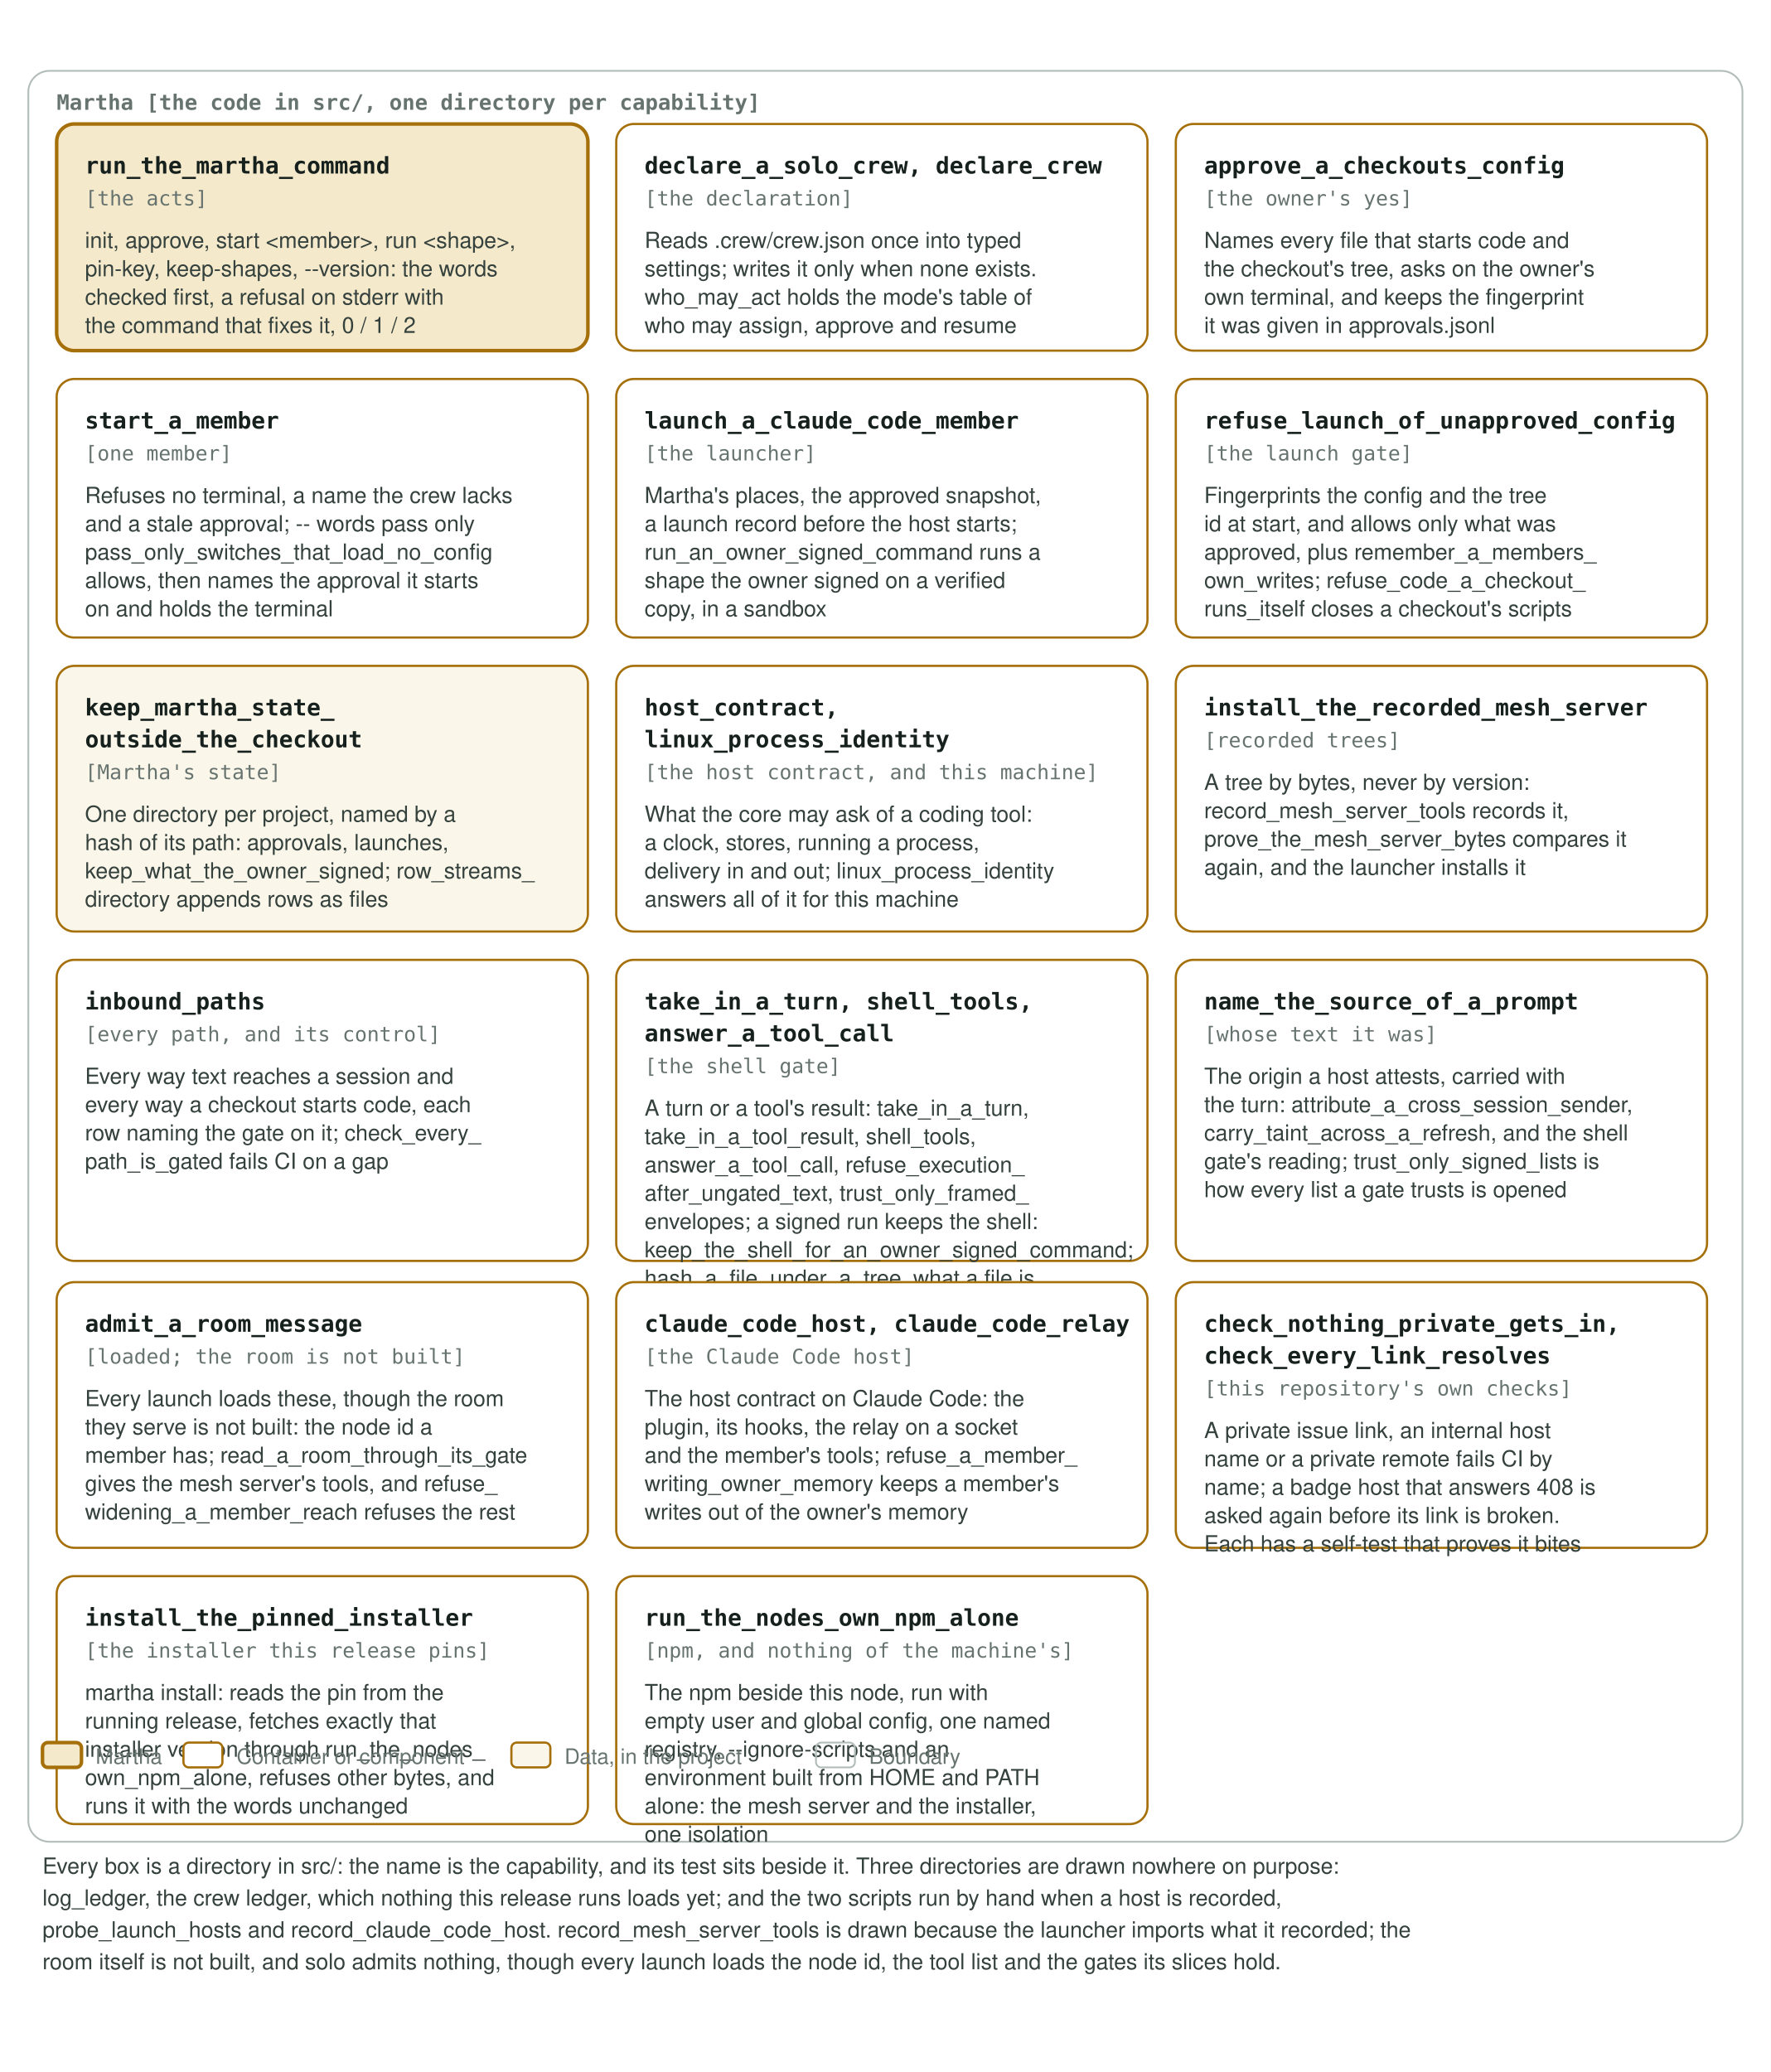
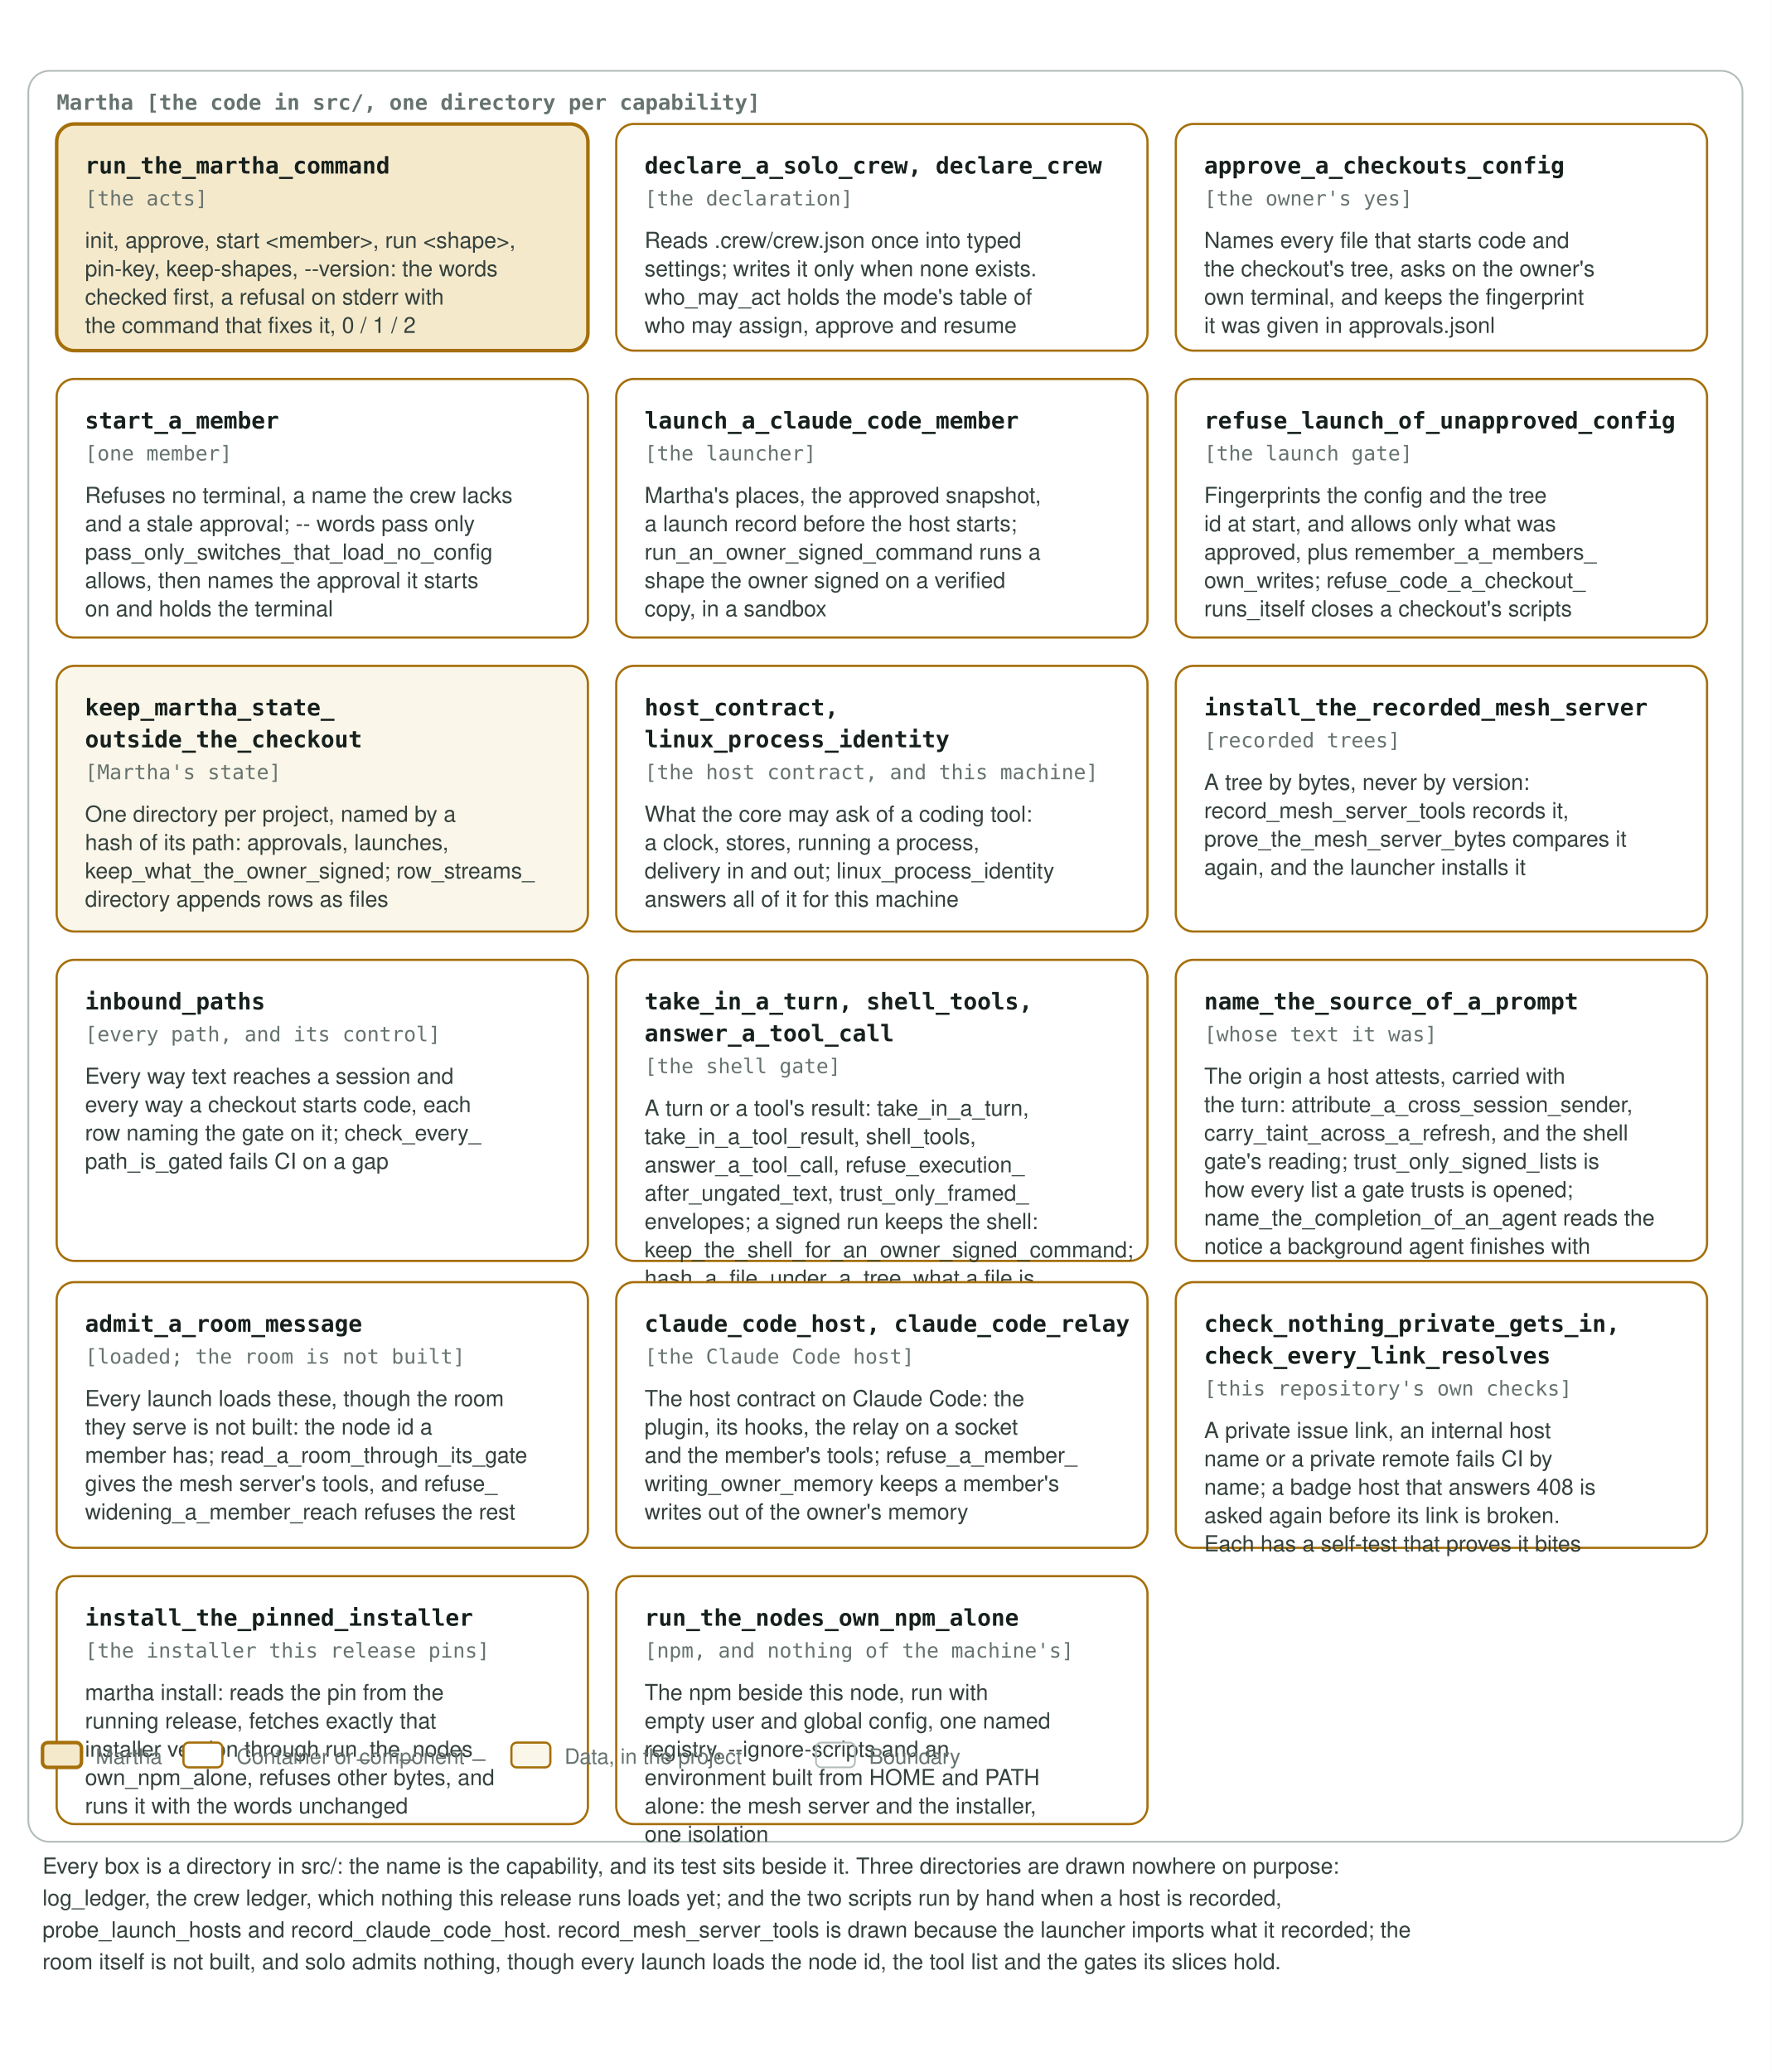
<svg xmlns="http://www.w3.org/2000/svg" viewBox="0 0 1000 1170" role="img" aria-label="Martha components">
  <style>
.t-name { font-family: "Atkinson Hyperlegible", "Segoe UI", system-ui, -apple-system, Helvetica, Arial, sans-serif; font-size: 15px; font-weight: 700; }
.t-desc { font-family: "Atkinson Hyperlegible", "Segoe UI", system-ui, -apple-system, Helvetica, Arial, sans-serif; font-size: 12.5px; }
.t-rel { font-family: "Atkinson Hyperlegible", "Segoe UI", system-ui, -apple-system, Helvetica, Arial, sans-serif; font-size: 11.5px; paint-order: stroke; stroke-width: 4px; stroke-linejoin: round; }
.t-code { font-family: "JetBrains Mono", ui-monospace, Menlo, Consolas, monospace; font-size: 13px; font-weight: 600; }
.t-type { font-family: "JetBrains Mono", ui-monospace, Menlo, Consolas, monospace; font-size: 11.5px; }
.t-bound { font-family: "JetBrains Mono", ui-monospace, Menlo, Consolas, monospace; font-size: 12px; font-weight: 600; }
.t-leg { font-family: "Atkinson Hyperlegible", "Segoe UI", system-ui, -apple-system, Helvetica, Arial, sans-serif; font-size: 12px; }
.edge { fill: none; stroke-width: 1.25; }
.edge-team { fill: none; stroke-width: 1.25; stroke-dasharray: 5 4; }
.bg { fill: #FFFFFF; }
.b-sys { fill: #F5E9CC; stroke: #A56F0A; stroke-width: 2; }
.b-per { fill: #E3EBF2; stroke: #3B5B7A; stroke-width: 1.25; }
.b-mac { fill: #E6E4EE; stroke: #5E5A78; stroke-width: 1.25; stroke-dasharray: 5 4; }
.b-ext { fill: #ECEFED; stroke: #8A9791; stroke-width: 1.25; }
.b-cmp { fill: #FFFFFF; stroke: #A56F0A; stroke-width: 1.25; }
.b-dat { fill: #FBF6EA; stroke: #A56F0A; stroke-width: 1.25; }
.b-team { fill: #FFFFFF; stroke: #5E5A78; stroke-width: 1.25; stroke-dasharray: 5 4; }
.b-later { fill: #F3F4F3; stroke: #8A9791; stroke-width: 1.25; stroke-dasharray: 5 4; }
.bound { fill: none; stroke: #B3BDB8; stroke-width: 1; }
.head { fill: #3B5B7A; }
.t-name, .t-code { fill: #16201D; }
.t-type, .t-bound, .t-leg { fill: #66736E; }
.t-desc { fill: #34413C; }
.t-rel { fill: #66736E; stroke: #FFFFFF; }
.edge, .edge-team { stroke: #8A9791; }
.arrowhead { fill: #8A9791; }
@media (prefers-color-scheme: dark) {
.bg { fill: #171F1C; }
.b-sys { fill: #3A2E13; stroke: #E3AA3C; }
.b-per { fill: #1D2A36; stroke: #8EB4D8; }
.b-mac { fill: #26243A; stroke: #A9A4C8; }
.b-ext { fill: #1C2421; stroke: #7D8B85; }
.b-cmp { fill: #171F1C; stroke: #E3AA3C; }
.b-dat { fill: #2A2414; stroke: #E3AA3C; }
.b-team { fill: #171F1C; stroke: #A9A4C8; }
.b-later { fill: #1C2421; stroke: #7D8B85; }
.bound { stroke: #4A5752; }
.head { fill: #8EB4D8; }
.t-name, .t-code { fill: #E6ECE9; }
.t-type, .t-bound, .t-leg { fill: #93A09A; }
.t-desc { fill: #C3CDC8; }
.t-rel { fill: #93A09A; stroke: #171F1C; }
.edge, .edge-team { stroke: #7D8B85; }
.arrowhead { fill: #7D8B85; }
}
</style>
  <defs>
    <marker id="a" viewBox="0 0 10 10" refX="9" refY="5" markerWidth="7" markerHeight="7" orient="auto-start-reverse">
      <path class="arrowhead" d="M0 0L10 5L0 10z" />
    </marker>
  </defs>
  <rect class="bg" x="0" y="0" width="1000" height="1170" />
  <rect class="bound" x="16" y="40" width="968" height="1000" rx="12" />
  <text class="t-bound" x="32" y="62">Martha [the code in src/, one directory per capability]</text>
  <rect class="b-sys" x="32" y="70" width="300" height="128" rx="10" />
  <text class="t-code" x="48" y="98">run_the_martha_command</text>
  <text class="t-type" x="48" y="116">[the acts]</text>
  <text class="t-desc" x="48" y="140">init, approve, start &lt;member&gt;, run &lt;shape&gt;,</text>
  <text class="t-desc" x="48" y="156">pin-key, keep-shapes, --version: the words</text>
  <text class="t-desc" x="48" y="172">checked first, a refusal on stderr with</text>
  <text class="t-desc" x="48" y="188">the command that fixes it, 0 / 1 / 2</text>
  <rect class="b-cmp" x="348" y="70" width="300" height="128" rx="10" />
  <text class="t-code" x="364" y="98">declare_a_solo_crew, declare_crew</text>
  <text class="t-type" x="364" y="116">[the declaration]</text>
  <text class="t-desc" x="364" y="140">Reads .crew/crew.json once into typed</text>
  <text class="t-desc" x="364" y="156">settings; writes it only when none exists.</text>
  <text class="t-desc" x="364" y="172">who_may_act holds the mode's table of</text>
  <text class="t-desc" x="364" y="188">who may assign, approve and resume</text>
  <rect class="b-cmp" x="664" y="70" width="300" height="128" rx="10" />
  <text class="t-code" x="680" y="98">approve_a_checkouts_config</text>
  <text class="t-type" x="680" y="116">[the owner's yes]</text>
  <text class="t-desc" x="680" y="140">Names every file that starts code and</text>
  <text class="t-desc" x="680" y="156">the checkout's tree, asks on the owner's</text>
  <text class="t-desc" x="680" y="172">own terminal, and keeps the fingerprint</text>
  <text class="t-desc" x="680" y="188">it was given in approvals.jsonl</text>
  <rect class="b-cmp" x="32" y="214" width="300" height="146" rx="10" />
  <text class="t-code" x="48" y="242">start_a_member</text>
  <text class="t-type" x="48" y="260">[one member]</text>
  <text class="t-desc" x="48" y="284">Refuses no terminal, a name the crew lacks</text>
  <text class="t-desc" x="48" y="300">and a stale approval; -- words pass only</text>
  <text class="t-desc" x="48" y="316">pass_only_switches_that_load_no_config</text>
  <text class="t-desc" x="48" y="332">allows, then names the approval it starts</text>
  <text class="t-desc" x="48" y="348">on and holds the terminal</text>
  <rect class="b-cmp" x="348" y="214" width="300" height="146" rx="10" />
  <text class="t-code" x="364" y="242">launch_a_claude_code_member</text>
  <text class="t-type" x="364" y="260">[the launcher]</text>
  <text class="t-desc" x="364" y="284">Martha's places, the approved snapshot,</text>
  <text class="t-desc" x="364" y="300">a launch record before the host starts;</text>
  <text class="t-desc" x="364" y="316">run_an_owner_signed_command runs a</text>
  <text class="t-desc" x="364" y="332">shape the owner signed on a verified</text>
  <text class="t-desc" x="364" y="348">copy, in a sandbox</text>
  <rect class="b-cmp" x="664" y="214" width="300" height="146" rx="10" />
  <text class="t-code" x="680" y="242">refuse_launch_of_unapproved_config</text>
  <text class="t-type" x="680" y="260">[the launch gate]</text>
  <text class="t-desc" x="680" y="284">Fingerprints the config and the tree</text>
  <text class="t-desc" x="680" y="300">id at start, and allows only what was</text>
  <text class="t-desc" x="680" y="316">approved, plus remember_a_members_</text>
  <text class="t-desc" x="680" y="332">own_writes; refuse_code_a_checkout_</text>
  <text class="t-desc" x="680" y="348">runs_itself closes a checkout's scripts</text>
  <rect class="b-dat" x="32" y="376" width="300" height="150" rx="10" />
  <text class="t-code" x="48" y="404">keep_martha_state_</text>
  <text class="t-code" x="48" y="422">outside_the_checkout</text>
  <text class="t-type" x="48" y="440">[Martha's state]</text>
  <text class="t-desc" x="48" y="464">One directory per project, named by a</text>
  <text class="t-desc" x="48" y="480">hash of its path: approvals, launches,</text>
  <text class="t-desc" x="48" y="496">keep_what_the_owner_signed; row_streams_</text>
  <text class="t-desc" x="48" y="512">directory appends rows as files</text>
  <rect class="b-cmp" x="348" y="376" width="300" height="150" rx="10" />
  <text class="t-code" x="364" y="404">host_contract,</text>
  <text class="t-code" x="364" y="422">linux_process_identity</text>
  <text class="t-type" x="364" y="440">[the host contract, and this machine]</text>
  <text class="t-desc" x="364" y="464">What the core may ask of a coding tool:</text>
  <text class="t-desc" x="364" y="480">a clock, stores, running a process,</text>
  <text class="t-desc" x="364" y="496">delivery in and out; linux_process_identity</text>
  <text class="t-desc" x="364" y="512">answers all of it for this machine</text>
  <rect class="b-cmp" x="664" y="376" width="300" height="150" rx="10" />
  <text class="t-code" x="680" y="404">install_the_recorded_mesh_server</text>
  <text class="t-type" x="680" y="422">[recorded trees]</text>
  <text class="t-desc" x="680" y="446">A tree by bytes, never by version:</text>
  <text class="t-desc" x="680" y="462">record_mesh_server_tools records it,</text>
  <text class="t-desc" x="680" y="478">prove_the_mesh_server_bytes compares it</text>
  <text class="t-desc" x="680" y="494">again, and the launcher installs it</text>
  <rect class="b-cmp" x="32" y="542" width="300" height="170" rx="10" />
  <text class="t-code" x="48" y="570">inbound_paths</text>
  <text class="t-type" x="48" y="588">[every path, and its control]</text>
  <text class="t-desc" x="48" y="612">Every way text reaches a session and</text>
  <text class="t-desc" x="48" y="628">every way a checkout starts code, each</text>
  <text class="t-desc" x="48" y="644">row naming the gate on it; check_every_</text>
  <text class="t-desc" x="48" y="660">path_is_gated fails CI on a gap</text>
  <rect class="b-cmp" x="348" y="542" width="300" height="170" rx="10" />
  <text class="t-code" x="364" y="570">take_in_a_turn, shell_tools,</text>
  <text class="t-code" x="364" y="588">answer_a_tool_call</text>
  <text class="t-type" x="364" y="606">[the shell gate]</text>
  <text class="t-desc" x="364" y="630">A turn or a tool's result: take_in_a_turn,</text>
  <text class="t-desc" x="364" y="646">take_in_a_tool_result, shell_tools,</text>
  <text class="t-desc" x="364" y="662">answer_a_tool_call, refuse_execution_</text>
  <text class="t-desc" x="364" y="678">after_ungated_text, trust_only_framed_</text>
  <text class="t-desc" x="364" y="694">envelopes; a signed run keeps the shell:</text>
  <text class="t-desc" x="364" y="710">keep_the_shell_for_an_owner_signed_command;</text>
  <text class="t-desc" x="364" y="726">hash_a_file_under_a_tree, what a file is</text>
  <rect class="b-cmp" x="664" y="542" width="300" height="170" rx="10" />
  <text class="t-code" x="680" y="570">name_the_source_of_a_prompt</text>
  <text class="t-type" x="680" y="588">[whose text it was]</text>
  <text class="t-desc" x="680" y="612">The origin a host attests, carried with</text>
  <text class="t-desc" x="680" y="628">the turn: attribute_a_cross_session_sender,</text>
  <text class="t-desc" x="680" y="644">carry_taint_across_a_refresh, and the shell</text>
  <text class="t-desc" x="680" y="660">gate's reading; trust_only_signed_lists is</text>
-   <text class="t-desc" x="680" y="676">how every list a gate trusts is opened</text>
+   <text class="t-desc" x="680" y="676">how every list a gate trusts is opened;</text>
+   <text class="t-desc" x="680" y="692">name_the_completion_of_an_agent reads the</text>
+   <text class="t-desc" x="680" y="708">notice a background agent finishes with</text>
  <rect class="b-cmp" x="32" y="890" width="300" height="140" rx="10" />
  <text class="t-code" x="48" y="918">install_the_pinned_installer</text>
  <text class="t-type" x="48" y="936">[the installer this release pins]</text>
  <text class="t-desc" x="48" y="960">martha install: reads the pin from the</text>
  <text class="t-desc" x="48" y="976">running release, fetches exactly that</text>
  <text class="t-desc" x="48" y="992">installer version through run_the_nodes_</text>
  <text class="t-desc" x="48" y="1008">own_npm_alone, refuses other bytes, and</text>
  <text class="t-desc" x="48" y="1024">runs it with the words unchanged</text>
  <rect class="b-cmp" x="348" y="890" width="300" height="140" rx="10" />
  <text class="t-code" x="364" y="918">run_the_nodes_own_npm_alone</text>
  <text class="t-type" x="364" y="936">[npm, and nothing of the machine's]</text>
  <text class="t-desc" x="364" y="960">The npm beside this node, run with</text>
  <text class="t-desc" x="364" y="976">empty user and global config, one named</text>
  <text class="t-desc" x="364" y="992">registry, --ignore-scripts and an</text>
  <text class="t-desc" x="364" y="1008">environment built from HOME and PATH</text>
  <text class="t-desc" x="364" y="1024">alone: the mesh server and the installer,</text>
  <text class="t-desc" x="364" y="1040">one isolation</text>
  <rect class="b-cmp" x="32" y="724" width="300" height="150" rx="10" />
  <text class="t-code" x="48" y="752">admit_a_room_message</text>
  <text class="t-type" x="48" y="770">[loaded; the room is not built]</text>
  <text class="t-desc" x="48" y="794">Every launch loads these, though the room</text>
  <text class="t-desc" x="48" y="810">they serve is not built: the node id a</text>
  <text class="t-desc" x="48" y="826">member has; read_a_room_through_its_gate</text>
  <text class="t-desc" x="48" y="842">gives the mesh server's tools, and refuse_</text>
  <text class="t-desc" x="48" y="858">widening_a_member_reach refuses the rest</text>
  <rect class="b-cmp" x="348" y="724" width="300" height="150" rx="10" />
  <text class="t-code" x="364" y="752">claude_code_host, claude_code_relay</text>
  <text class="t-type" x="364" y="770">[the Claude Code host]</text>
  <text class="t-desc" x="364" y="794">The host contract on Claude Code: the</text>
  <text class="t-desc" x="364" y="810">plugin, its hooks, the relay on a socket</text>
  <text class="t-desc" x="364" y="826">and the member's tools; refuse_a_member_</text>
  <text class="t-desc" x="364" y="842">writing_owner_memory keeps a member's</text>
  <text class="t-desc" x="364" y="858">writes out of the owner's memory</text>
  <rect class="b-cmp" x="664" y="724" width="300" height="150" rx="10" />
  <text class="t-code" x="680" y="752">check_nothing_private_gets_in,</text>
  <text class="t-code" x="680" y="770">check_every_link_resolves</text>
  <text class="t-type" x="680" y="788">[this repository's own checks]</text>
  <text class="t-desc" x="680" y="812">A private issue link, an internal host</text>
  <text class="t-desc" x="680" y="828">name or a private remote fails CI by</text>
  <text class="t-desc" x="680" y="844">name; a badge host that answers 408 is</text>
  <text class="t-desc" x="680" y="860">asked again before its link is broken.</text>
  <text class="t-desc" x="680" y="876">Each has a self-test that proves it bites</text>
  <text class="t-desc" x="24" y="1058">Every box is a directory in src/: the name is the capability, and its test sits beside it. Three directories are drawn nowhere on purpose:</text>
  <text class="t-desc" x="24" y="1076">log_ledger, the crew ledger, which nothing this release runs loads yet; and the two scripts run by hand when a host is recorded,</text>
  <text class="t-desc" x="24" y="1094">probe_launch_hosts and record_claude_code_host. record_mesh_server_tools is drawn because the launcher imports what it recorded; the</text>
  <text class="t-desc" x="24" y="1112">room itself is not built, and solo admits nothing, though every launch loads the node id, the tool list and the gates its slices hold.</text>
  <rect class="b-sys" x="24" y="984" width="22" height="14" rx="3" />
  <text class="t-leg" x="54" y="996">Martha</text>
  <rect class="b-cmp" x="103.6" y="984" width="22" height="14" rx="3" />
  <text class="t-leg" x="133.6" y="996">Container or component</text>
  <rect class="b-dat" x="288.8" y="984" width="22" height="14" rx="3" />
  <text class="t-leg" x="318.8" y="996">Data, in the project</text>
  <rect class="bound" x="460.8" y="984" width="22" height="14" rx="3" />
  <text class="t-leg" x="490.8" y="996">Boundary</text>
</svg>
